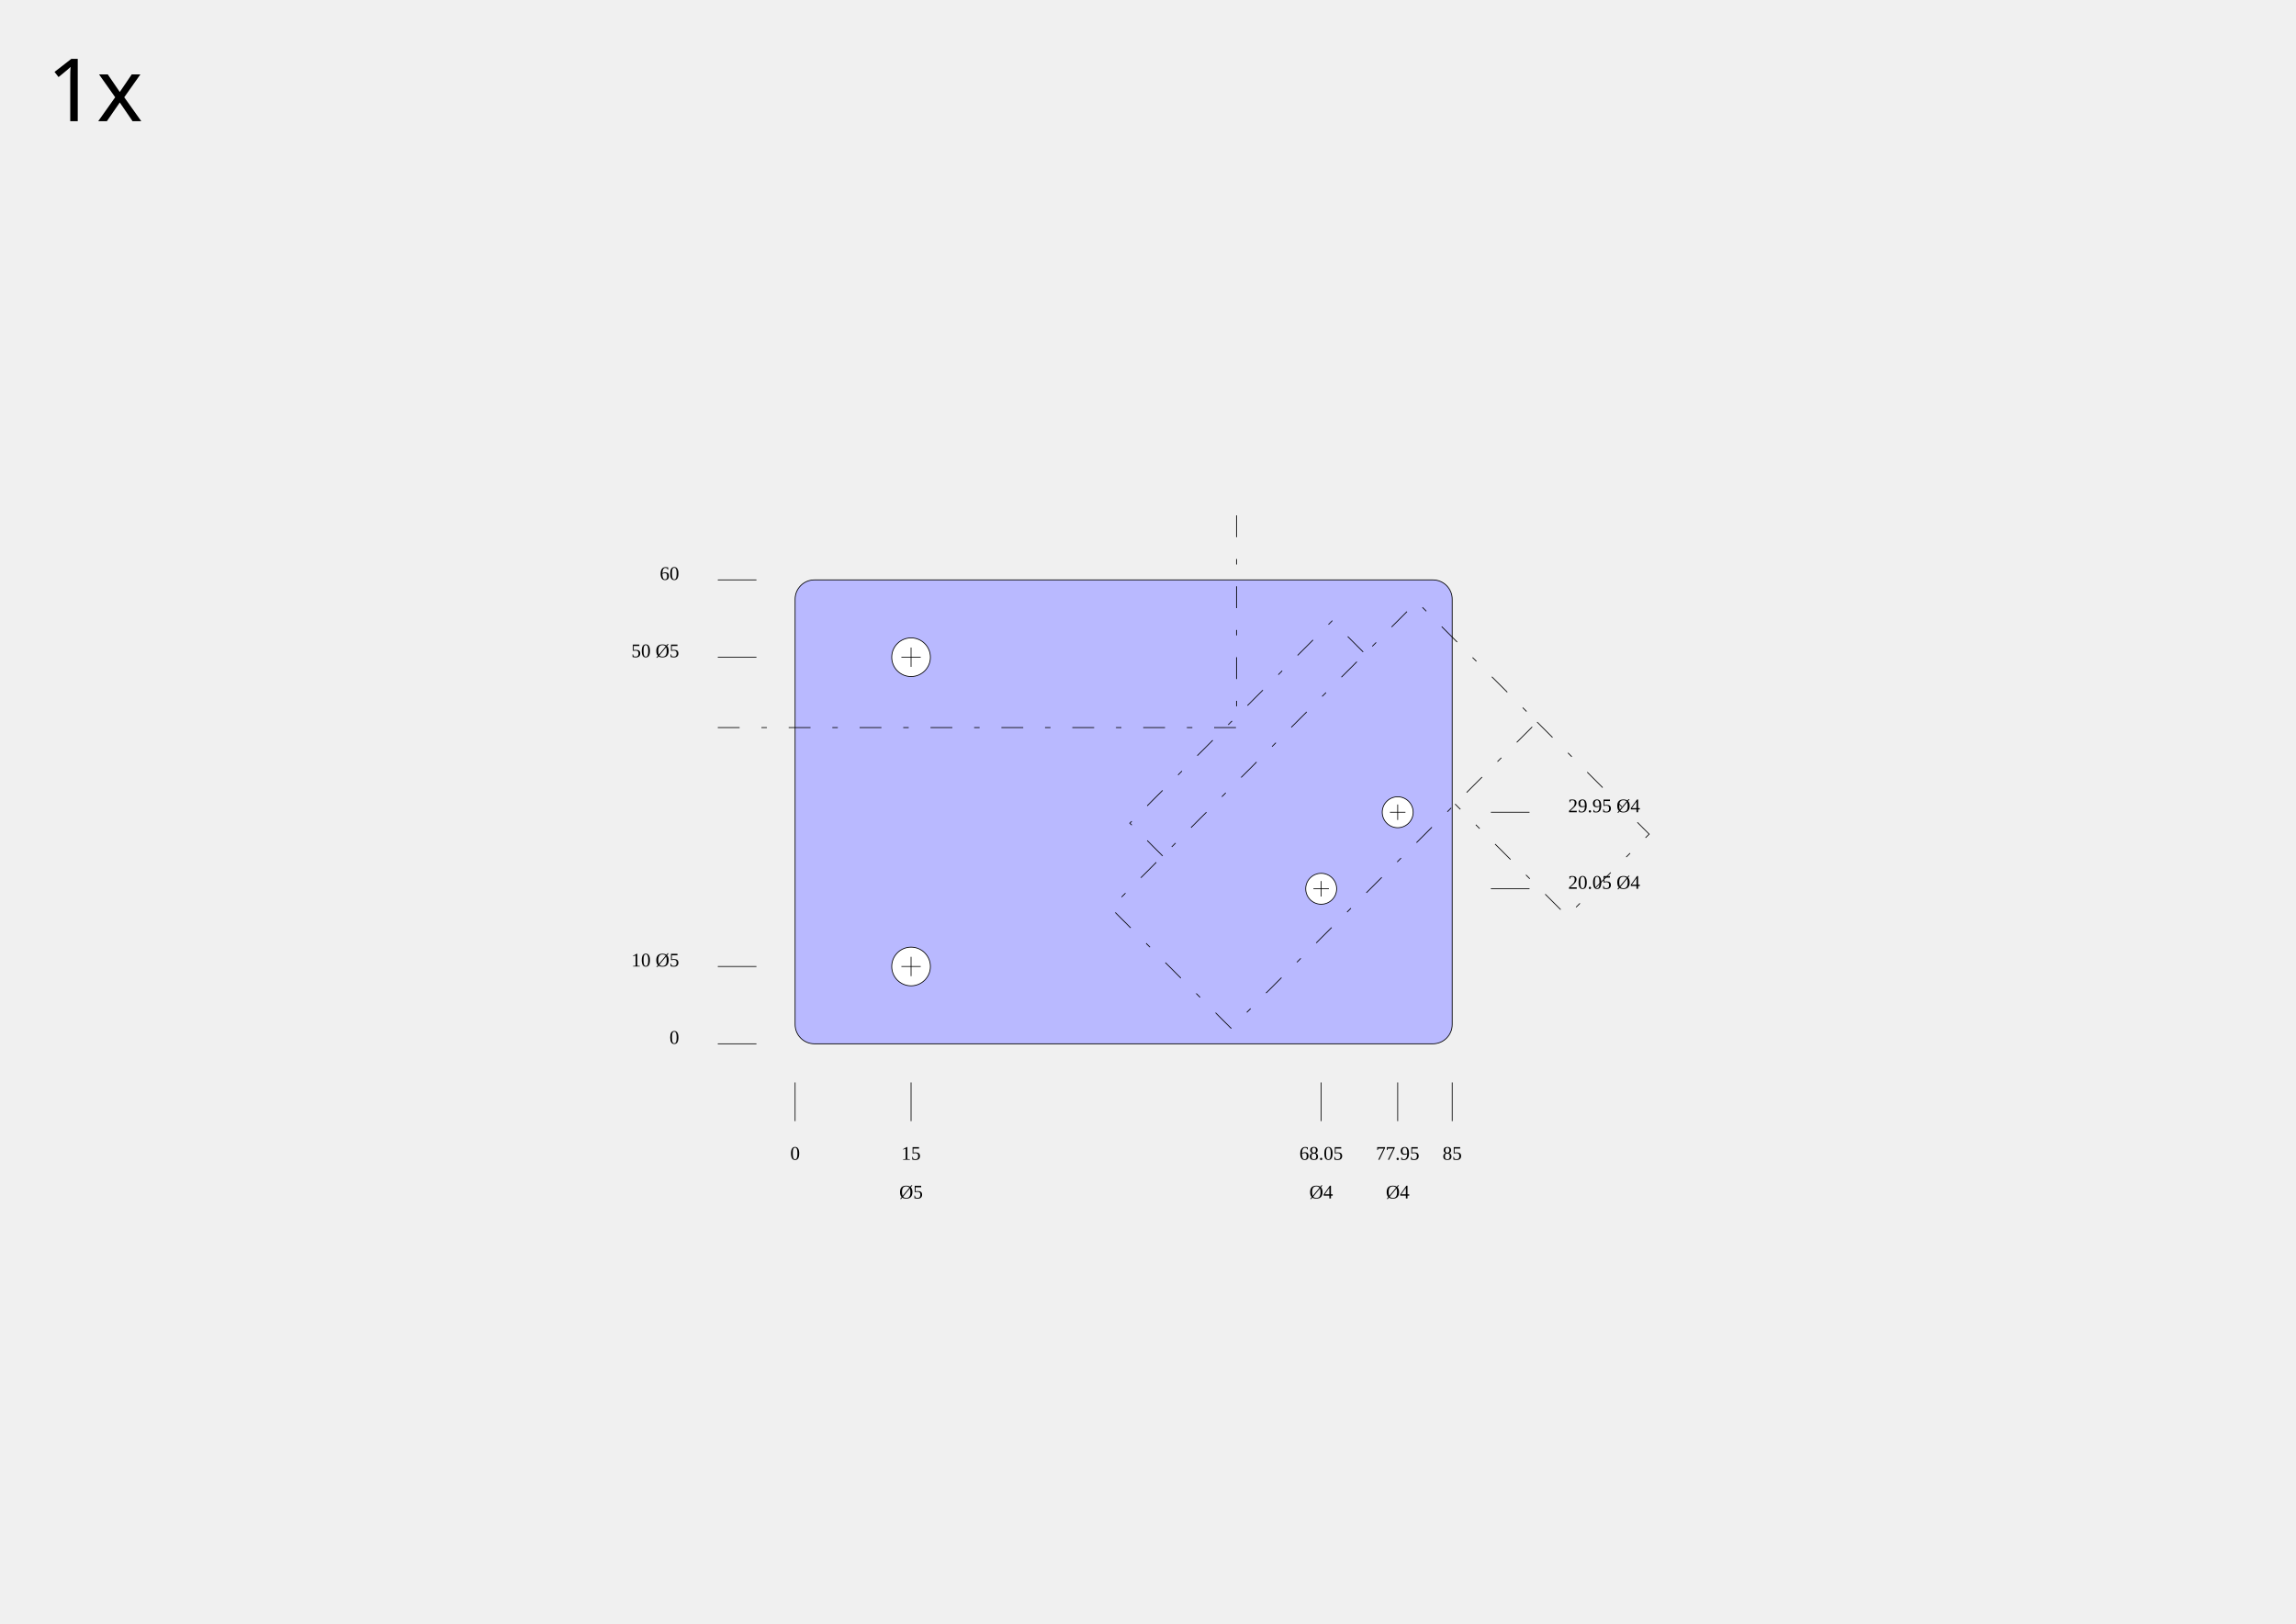
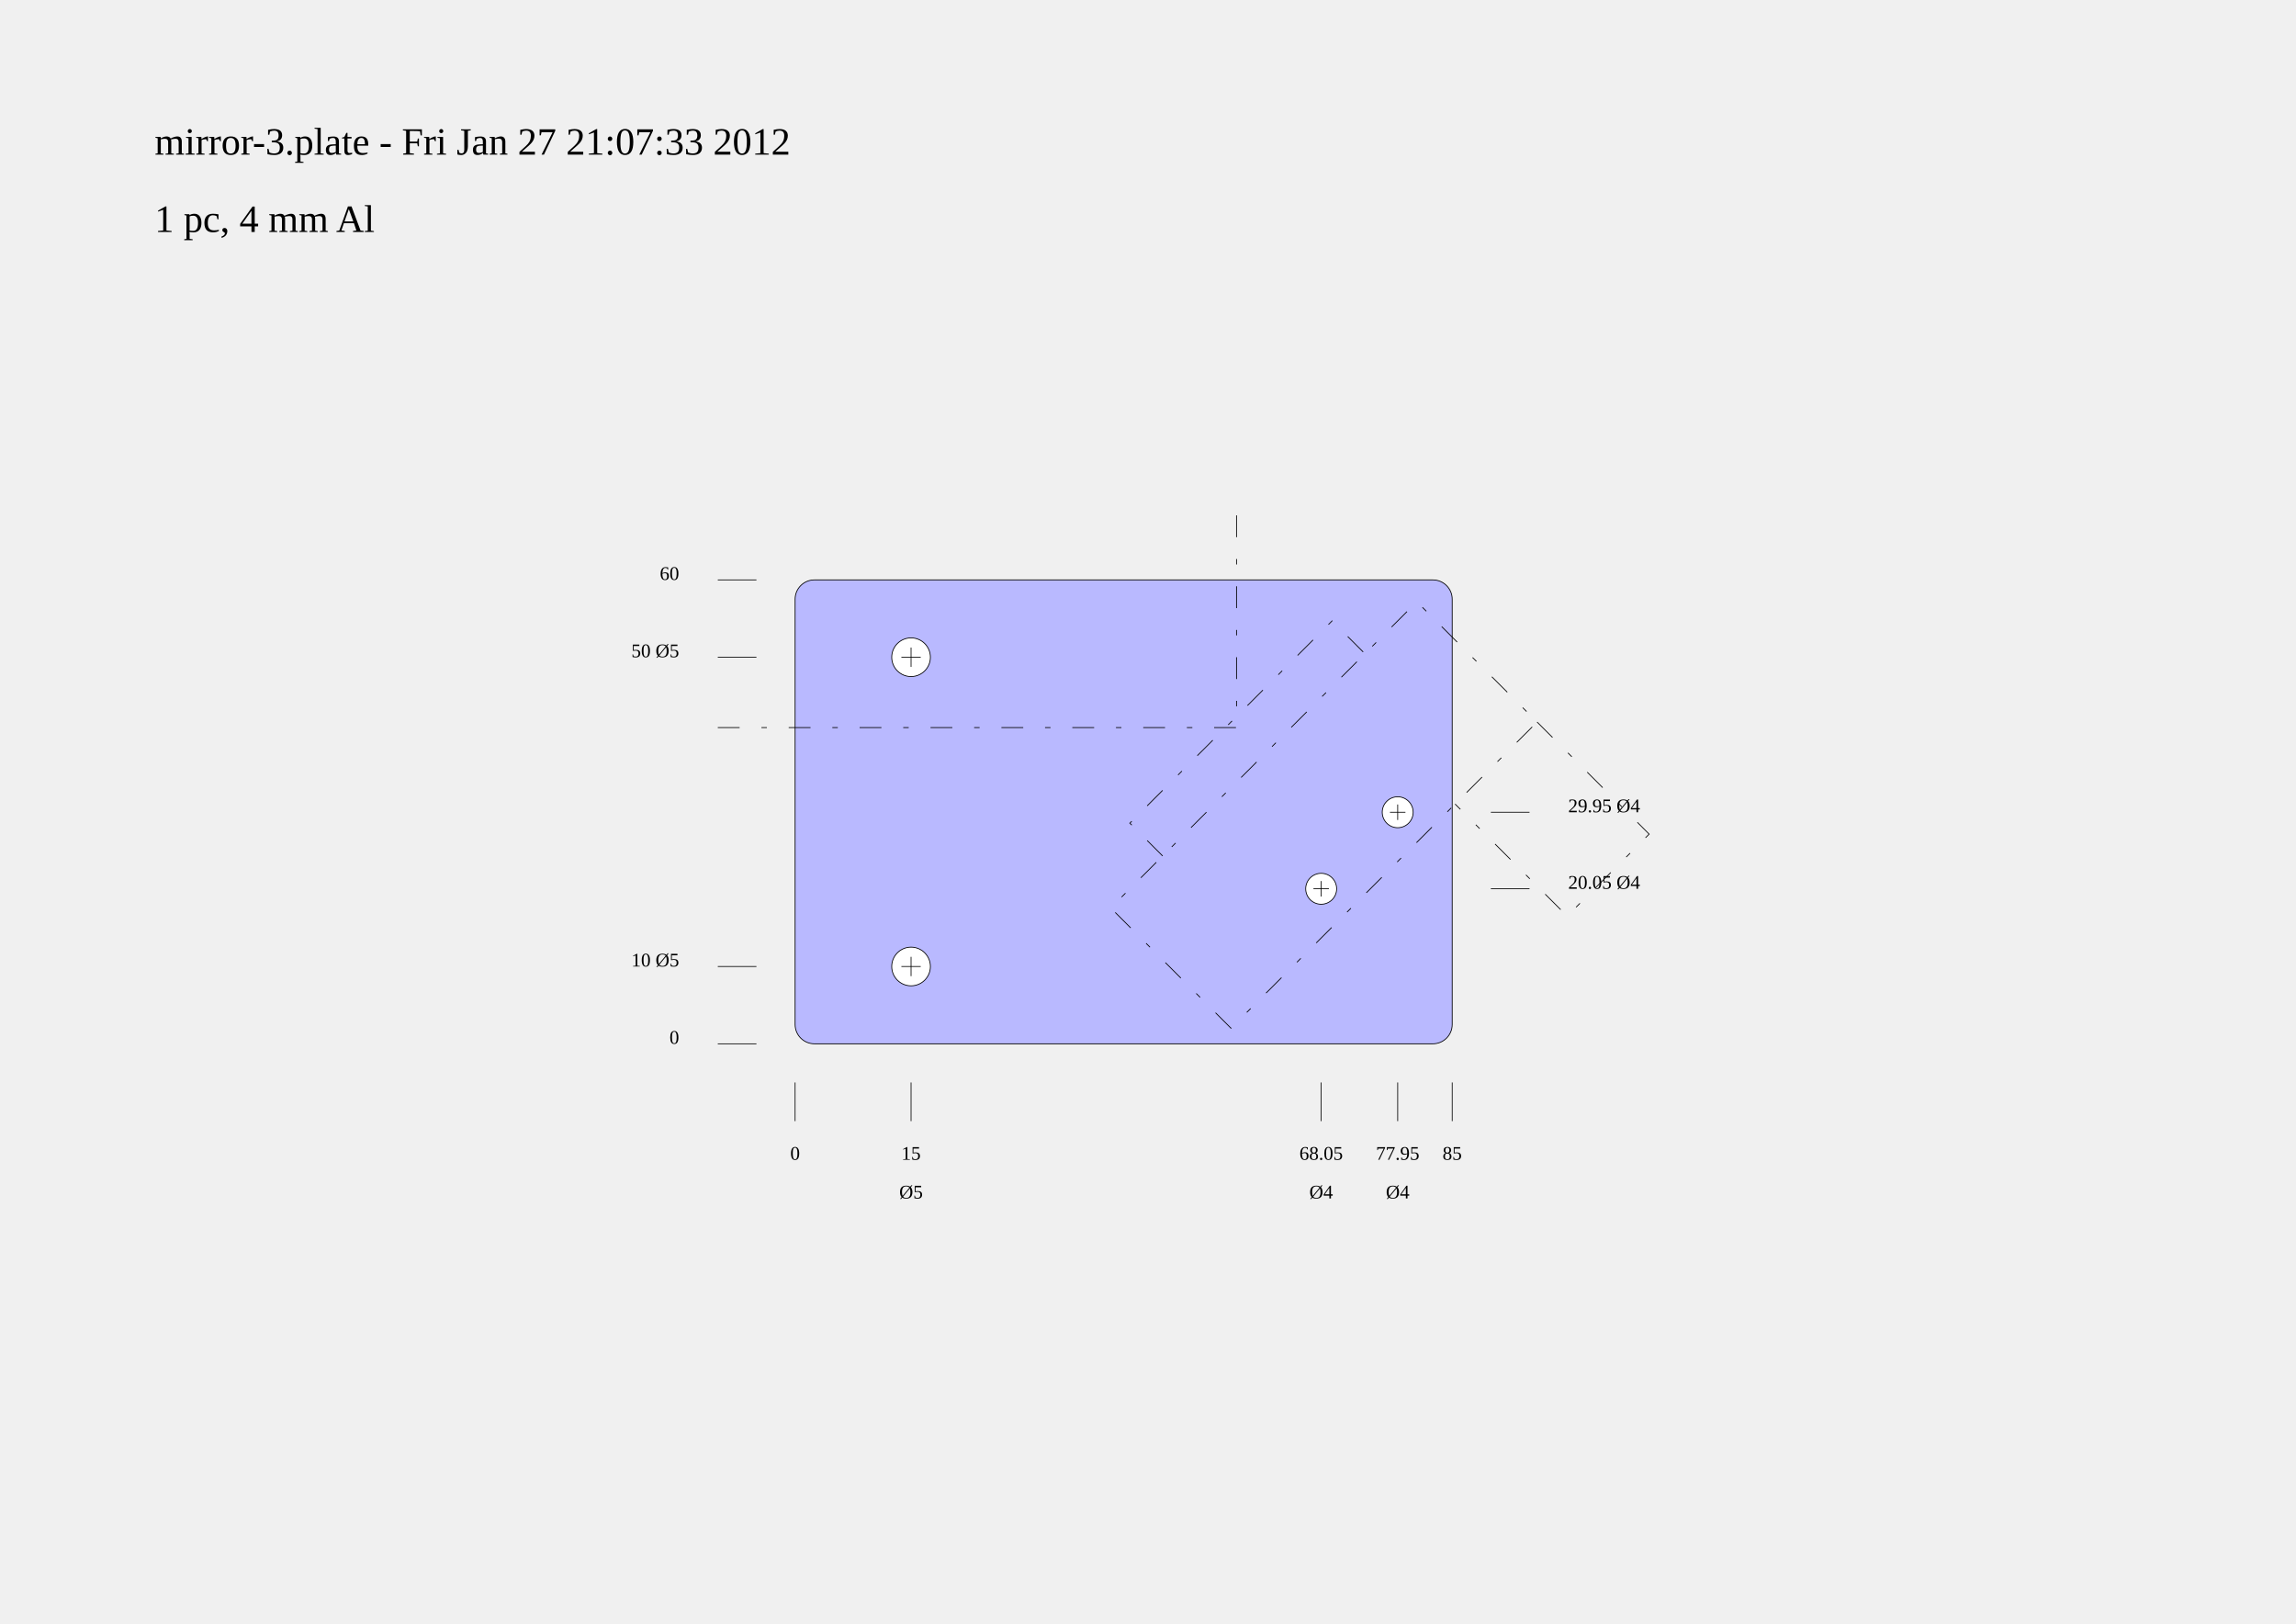
<svg xmlns="http://www.w3.org/2000/svg" width="1052.362" height="744.094" id="svg2" version="1.1">
  <defs id="defs4" />
  <g id="layer1">
    <rect style="fill:#b9b9ff;fill-opacity:1;fill-rule:evenodd;stroke:#000000;stroke-width:0.354;stroke-linecap:butt;stroke-linejoin:miter;stroke-miterlimit:4;stroke-opacity:1;stroke-dasharray:none" id="platerect" width="301.181" height="212.598" x="364.429" y="265.748" ry="8.858" rx="8.858" />
  </g>
  <g id="layer2">
-     <circle cx="417.579" cy="442.913" r="8.858" style="fill:#ffffff;fill-opacity:1;stroke:#000000;stroke-width:0.354;" id="circle9" />
-     <circle cx="417.579" cy="301.181" r="8.858" style="fill:#ffffff;fill-opacity:1;stroke:#000000;stroke-width:0.354;" id="circle11" />
-     <circle cx="640.629" cy="372.226" r="7.087" style="fill:#ffffff;fill-opacity:1;stroke:#000000;stroke-width:0.354;" id="circle13" />
-     <circle cx="605.552" cy="407.302" r="7.087" style="fill:#ffffff;fill-opacity:1;stroke:#000000;stroke-width:0.354;" id="circle15" />
+     <circle cx="417.579" cy="442.913" r="8.858" style="fill:#ffffff;fill-opacity:1;stroke:#000000;stroke-width:0.354;" />
+     <circle cx="417.579" cy="301.181" r="8.858" style="fill:#ffffff;fill-opacity:1;stroke:#000000;stroke-width:0.354;" />
+     <circle cx="640.629" cy="372.226" r="7.087" style="fill:#ffffff;fill-opacity:1;stroke:#000000;stroke-width:0.354;" />
+     <circle cx="605.552" cy="407.302" r="7.087" style="fill:#ffffff;fill-opacity:1;stroke:#000000;stroke-width:0.354;" />
  </g>
  <g id="layer3">
-     <line x1="413.15" y1="442.913" x2="422.008" y2="442.913" style="stroke:rgb(0,0,0);stroke-width:0.345" id="line18" />
-     <line x1="417.579" y1="438.484" x2="417.579" y2="447.343" style="stroke:rgb(0,0,0);stroke-width:0.345" id="line20" />
-     <line x1="413.15" y1="301.181" x2="422.008" y2="301.181" style="stroke:rgb(0,0,0);stroke-width:0.345" id="line22" />
-     <line x1="417.579" y1="296.752" x2="417.579" y2="305.61" style="stroke:rgb(0,0,0);stroke-width:0.345" id="line24" />
-     <line x1="637.086" y1="372.226" x2="644.173" y2="372.226" style="stroke:rgb(0,0,0);stroke-width:0.345" id="line26" />
-     <line x1="640.629" y1="368.682" x2="640.629" y2="375.769" style="stroke:rgb(0,0,0);stroke-width:0.345" id="line28" />
-     <line x1="602.008" y1="407.302" x2="609.095" y2="407.302" style="stroke:rgb(0,0,0);stroke-width:0.345" id="line30" />
-     <line x1="605.552" y1="403.759" x2="605.552" y2="410.845" style="stroke:rgb(0,0,0);stroke-width:0.345" id="line32" />
+     <line x1="413.15" y1="442.913" x2="422.008" y2="442.913" style="stroke:rgb(0,0,0);stroke-width:0.345" />
+     <line x1="417.579" y1="438.484" x2="417.579" y2="447.343" style="stroke:rgb(0,0,0);stroke-width:0.345" />
+     <line x1="413.15" y1="301.181" x2="422.008" y2="301.181" style="stroke:rgb(0,0,0);stroke-width:0.345" />
+     <line x1="417.579" y1="296.752" x2="417.579" y2="305.61" style="stroke:rgb(0,0,0);stroke-width:0.345" />
+     <line x1="637.086" y1="372.226" x2="644.173" y2="372.226" style="stroke:rgb(0,0,0);stroke-width:0.345" />
+     <line x1="640.629" y1="368.682" x2="640.629" y2="375.769" style="stroke:rgb(0,0,0);stroke-width:0.345" />
+     <line x1="602.008" y1="407.302" x2="609.095" y2="407.302" style="stroke:rgb(0,0,0);stroke-width:0.345" />
+     <line x1="605.552" y1="403.759" x2="605.552" y2="410.845" style="stroke:rgb(0,0,0);stroke-width:0.345" />
  </g>
  <g id="layer4">
-     <line x1="665.61" y1="496.063" x2="665.61" y2="513.78" style="stroke:rgb(0,0,0);stroke-width:0.345" id="line35" />
-     <text x="665.61" y="531.496" font-size="8.858" text-anchor="middle" id="text37">85</text>
-     <line x1="640.63" y1="496.063" x2="640.63" y2="513.78" style="stroke:rgb(0,0,0);stroke-width:0.345" id="line39" />
-     <text x="640.63" y="531.496" font-size="8.858" text-anchor="middle" id="text41">77.95</text>
-     <text x="640.63" y="549.213" font-size="8.858" text-anchor="middle" id="text43">Ø4</text>
-     <line x1="605.551" y1="496.063" x2="605.551" y2="513.78" style="stroke:rgb(0,0,0);stroke-width:0.345" id="line45" />
-     <text x="605.551" y="531.496" font-size="8.858" text-anchor="middle" id="text47">68.05</text>
-     <text x="605.551" y="549.213" font-size="8.858" text-anchor="middle" id="text49">Ø4</text>
-     <line x1="417.579" y1="496.063" x2="417.579" y2="513.78" style="stroke:rgb(0,0,0);stroke-width:0.345" id="line51" />
-     <text x="417.579" y="531.496" font-size="8.858" text-anchor="middle" id="text53">15</text>
-     <text x="417.579" y="549.213" font-size="8.858" text-anchor="middle" id="text55">Ø5</text>
-     <line x1="364.429" y1="496.063" x2="364.429" y2="513.78" style="stroke:rgb(0,0,0);stroke-width:0.345" id="line57" />
-     <text x="364.429" y="531.496" font-size="8.858" text-anchor="middle" id="text59">0</text>
-     <line x1="346.713" y1="265.748" x2="328.996" y2="265.748" style="stroke:rgb(0,0,0);stroke-width:0.345" id="line61" />
-     <text x="311.28" y="265.748" font-size="8.858" text-anchor="end" id="text63">60</text>
-     <line x1="346.713" y1="301.181" x2="328.996" y2="301.181" style="stroke:rgb(0,0,0);stroke-width:0.345" id="line65" />
-     <text x="311.28" y="301.181" font-size="8.858" text-anchor="end" id="text67">50 Ø5</text>
-     <line x1="683.327" y1="372.224" x2="701.043" y2="372.224" style="stroke:rgb(0,0,0);stroke-width:0.345" id="line69" />
-     <text x="718.76" y="372.224" font-size="8.858" text-anchor="start" id="text71">29.95 Ø4</text>
-     <line x1="683.327" y1="407.303" x2="701.043" y2="407.303" style="stroke:rgb(0,0,0);stroke-width:0.345" id="line73" />
-     <text x="718.76" y="407.303" font-size="8.858" text-anchor="start" id="text75">20.05 Ø4</text>
-     <line x1="346.713" y1="442.913" x2="328.996" y2="442.913" style="stroke:rgb(0,0,0);stroke-width:0.345" id="line77" />
-     <text x="311.28" y="442.913" font-size="8.858" text-anchor="end" id="text79">10 Ø5</text>
-     <line x1="346.713" y1="478.346" x2="328.996" y2="478.346" style="stroke:rgb(0,0,0);stroke-width:0.345" id="line81" />
-     <text x="311.28" y="478.346" font-size="8.858" text-anchor="end" id="text83">0</text>
+     <line x1="665.61" y1="496.063" x2="665.61" y2="513.78" style="stroke:rgb(0,0,0);stroke-width:0.345" />
+     <text x="665.61" y="531.496" font-size="8.858" text-anchor="middle">85</text>
+     <line x1="640.63" y1="496.063" x2="640.63" y2="513.78" style="stroke:rgb(0,0,0);stroke-width:0.345" />
+     <text x="640.63" y="531.496" font-size="8.858" text-anchor="middle">77.95</text>
+     <text x="640.63" y="549.213" font-size="8.858" text-anchor="middle">Ø4</text>
+     <line x1="605.551" y1="496.063" x2="605.551" y2="513.78" style="stroke:rgb(0,0,0);stroke-width:0.345" />
+     <text x="605.551" y="531.496" font-size="8.858" text-anchor="middle">68.05</text>
+     <text x="605.551" y="549.213" font-size="8.858" text-anchor="middle">Ø4</text>
+     <line x1="417.579" y1="496.063" x2="417.579" y2="513.78" style="stroke:rgb(0,0,0);stroke-width:0.345" />
+     <text x="417.579" y="531.496" font-size="8.858" text-anchor="middle">15</text>
+     <text x="417.579" y="549.213" font-size="8.858" text-anchor="middle">Ø5</text>
+     <line x1="364.429" y1="496.063" x2="364.429" y2="513.78" style="stroke:rgb(0,0,0);stroke-width:0.345" />
+     <text x="364.429" y="531.496" font-size="8.858" text-anchor="middle">0</text>
+     <line x1="346.713" y1="265.748" x2="328.996" y2="265.748" style="stroke:rgb(0,0,0);stroke-width:0.345" />
+     <text x="311.28" y="265.748" font-size="8.858" text-anchor="end">60</text>
+     <line x1="346.713" y1="301.181" x2="328.996" y2="301.181" style="stroke:rgb(0,0,0);stroke-width:0.345" />
+     <text x="311.28" y="301.181" font-size="8.858" text-anchor="end">50 Ø5</text>
+     <line x1="683.327" y1="372.224" x2="701.043" y2="372.224" style="stroke:rgb(0,0,0);stroke-width:0.345" />
+     <text x="718.76" y="372.224" font-size="8.858" text-anchor="start">29.95 Ø4</text>
+     <line x1="683.327" y1="407.303" x2="701.043" y2="407.303" style="stroke:rgb(0,0,0);stroke-width:0.345" />
+     <text x="718.76" y="407.303" font-size="8.858" text-anchor="start">20.05 Ø4</text>
+     <line x1="346.713" y1="442.913" x2="328.996" y2="442.913" style="stroke:rgb(0,0,0);stroke-width:0.345" />
+     <text x="311.28" y="442.913" font-size="8.858" text-anchor="end">10 Ø5</text>
+     <line x1="346.713" y1="478.346" x2="328.996" y2="478.346" style="stroke:rgb(0,0,0);stroke-width:0.345" />
+     <text x="311.28" y="478.346" font-size="8.858" text-anchor="end">0</text>
  </g>
  <g id="layer5">
-     <path d="M 328.996,333.425 L 566.752,333.425 L 566.752,230.315 " stroke-dasharray="10,10,2.5,10" style="stroke:#000000;stroke-width:0.354;fill:none" id="path86" />
-     <path d="M 564.209,471.191 L 509.09,416.069 L 649.401,275.764 L 704.521,330.886 Z" stroke-dasharray="10,10,2.5,10" style="stroke:#000000;stroke-width:0.354;fill:none" id="path88" />
-     <path d="M 704.521,330.886 L 755.882,382.25 L 718.299,419.832 L 666.937,368.468 " stroke-dasharray="10,10,2.5,10" style="stroke:#000000;stroke-width:0.354;fill:none" id="path90" />
-     <path d="M 532.893,392.267 L 517.86,377.234 L 610.566,284.533 L 625.598,299.566 " stroke-dasharray="10,10,2.5,10" style="stroke:#000000;stroke-width:0.354;fill:none" id="path92" />
-     <text xml:space="preserve" style="font-size:40px;font-style:normal;font-weight:normal;line-height:125%;letter-spacing:0px;word-spacing:0px;fill:#000000;fill-opacity:1;stroke:none;font-family:Sans" x="21.429" y="55.523" id="text3069">
-       <tspan id="tspan3071" x="21.429" y="55.523">1x</tspan>
-     </text>
+     <path d="M 328.996,333.425 L 566.752,333.425 L 566.752,230.315 " stroke-dasharray="10,10,2.5,10" style="stroke:#000000;stroke-width:0.354;fill:none" />
+     <path d="M 564.209,471.191 L 509.09,416.069 L 649.401,275.764 L 704.521,330.886 Z" stroke-dasharray="10,10,2.5,10" style="stroke:#000000;stroke-width:0.354;fill:none" />
+     <path d="M 704.521,330.886 L 755.882,382.25 L 718.299,419.832 L 666.937,368.468 " stroke-dasharray="10,10,2.5,10" style="stroke:#000000;stroke-width:0.354;fill:none" />
+     <path d="M 532.893,392.267 L 517.86,377.234 L 610.566,284.533 L 625.598,299.566 " stroke-dasharray="10,10,2.5,10" style="stroke:#000000;stroke-width:0.354;fill:none" />
+   </g>
+   <g id="layer6">
+     <text x="70.866" y="106.299" font-size="17.717" text-anchor="start">1 pc, 4 mm Al</text>
+     <text x="70.866" y="70.866" font-size="17.717" text-anchor="start">mirror-3.plate - Fri Jan 27 21:07:33 2012</text>
  </g>
</svg>
